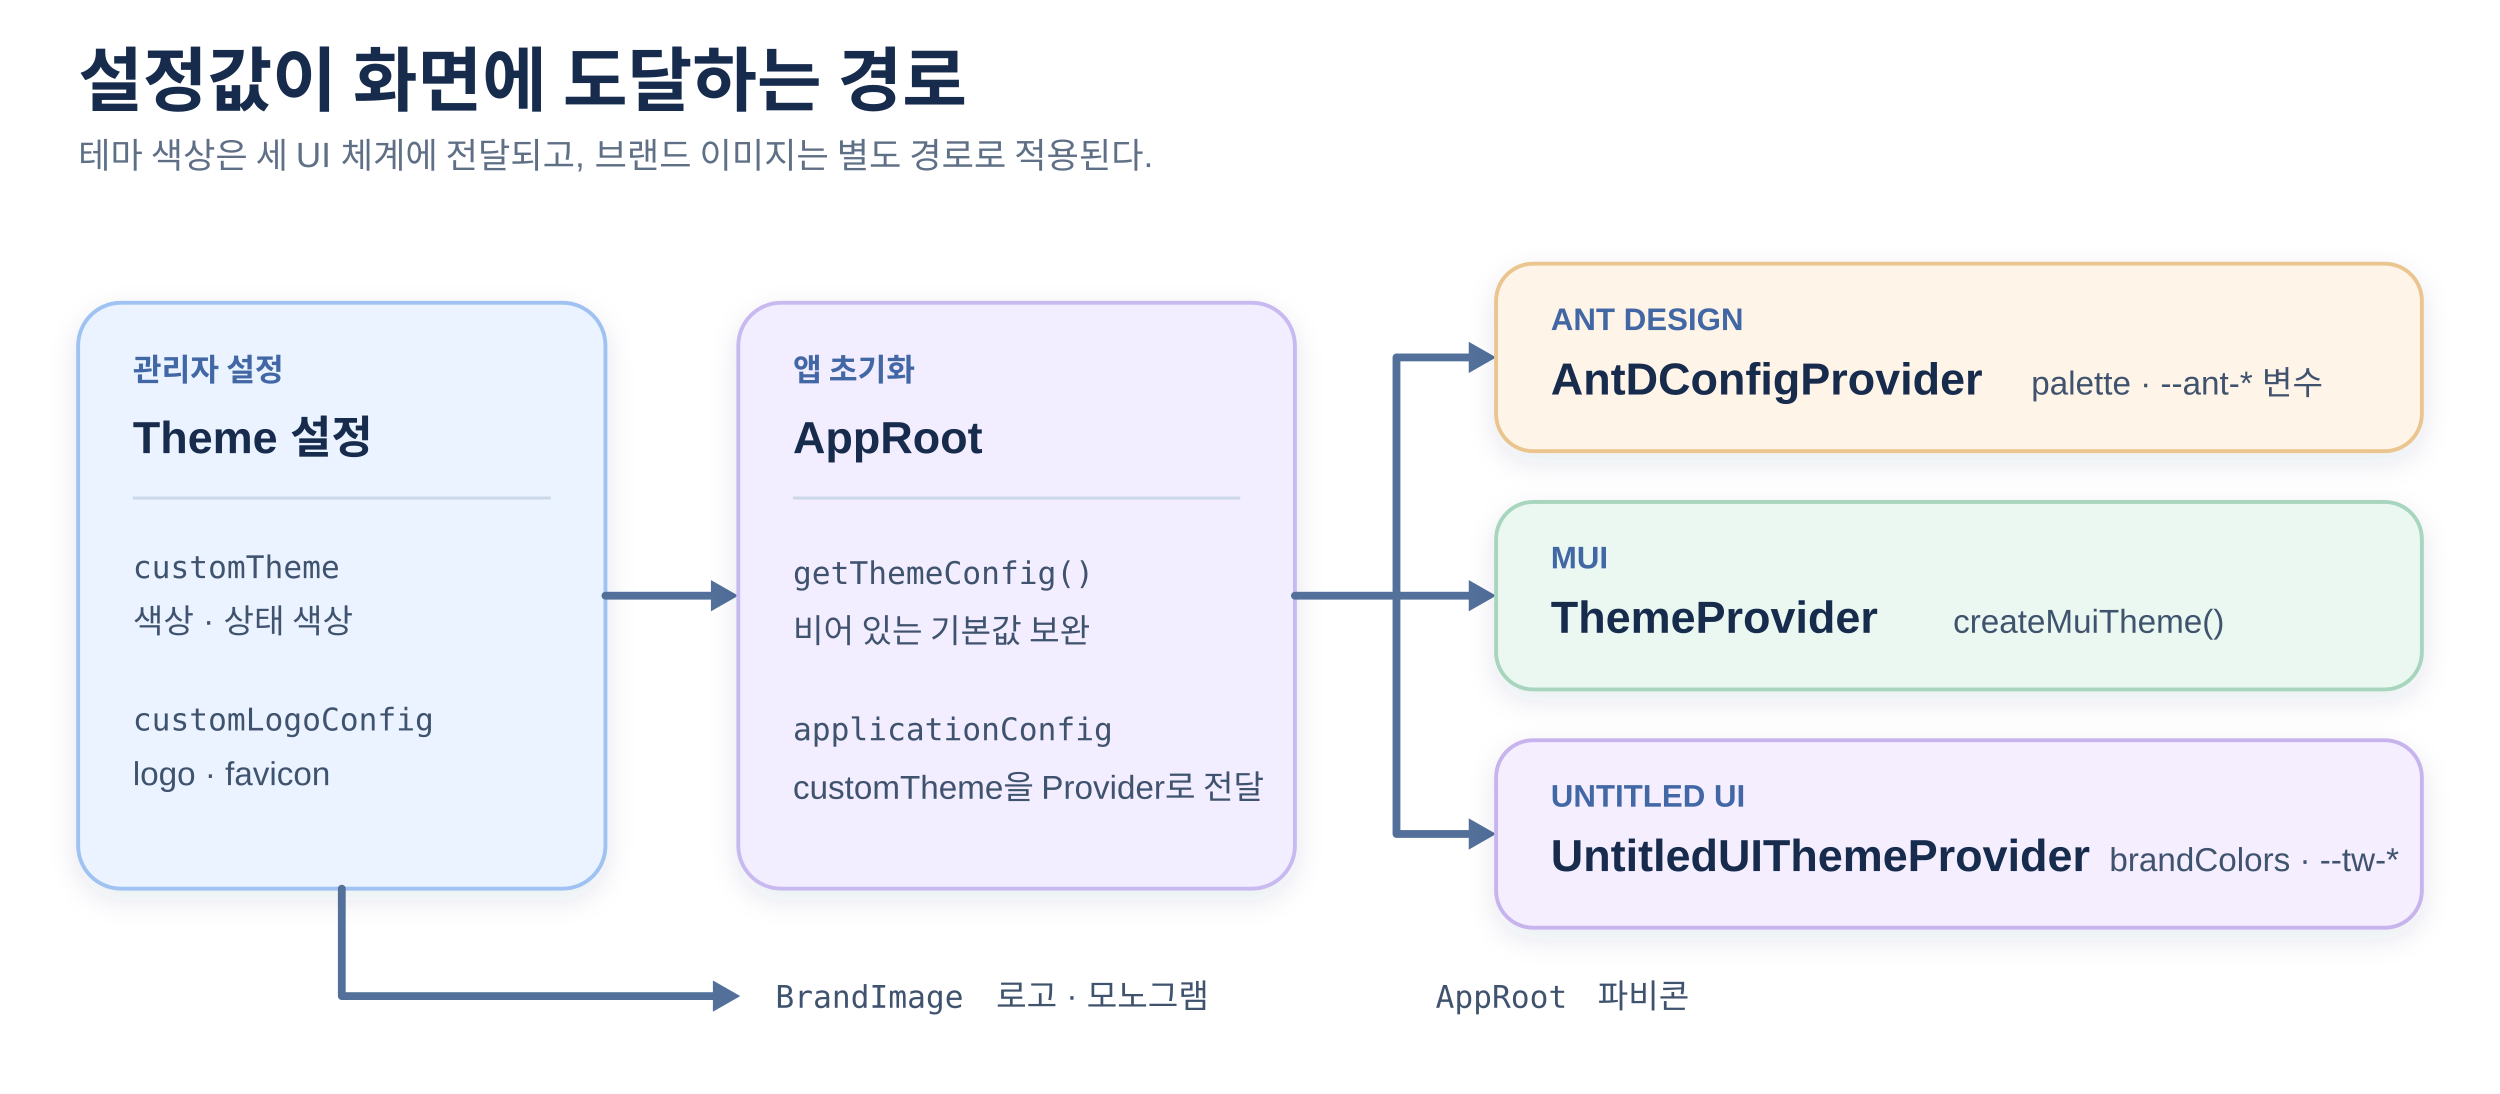
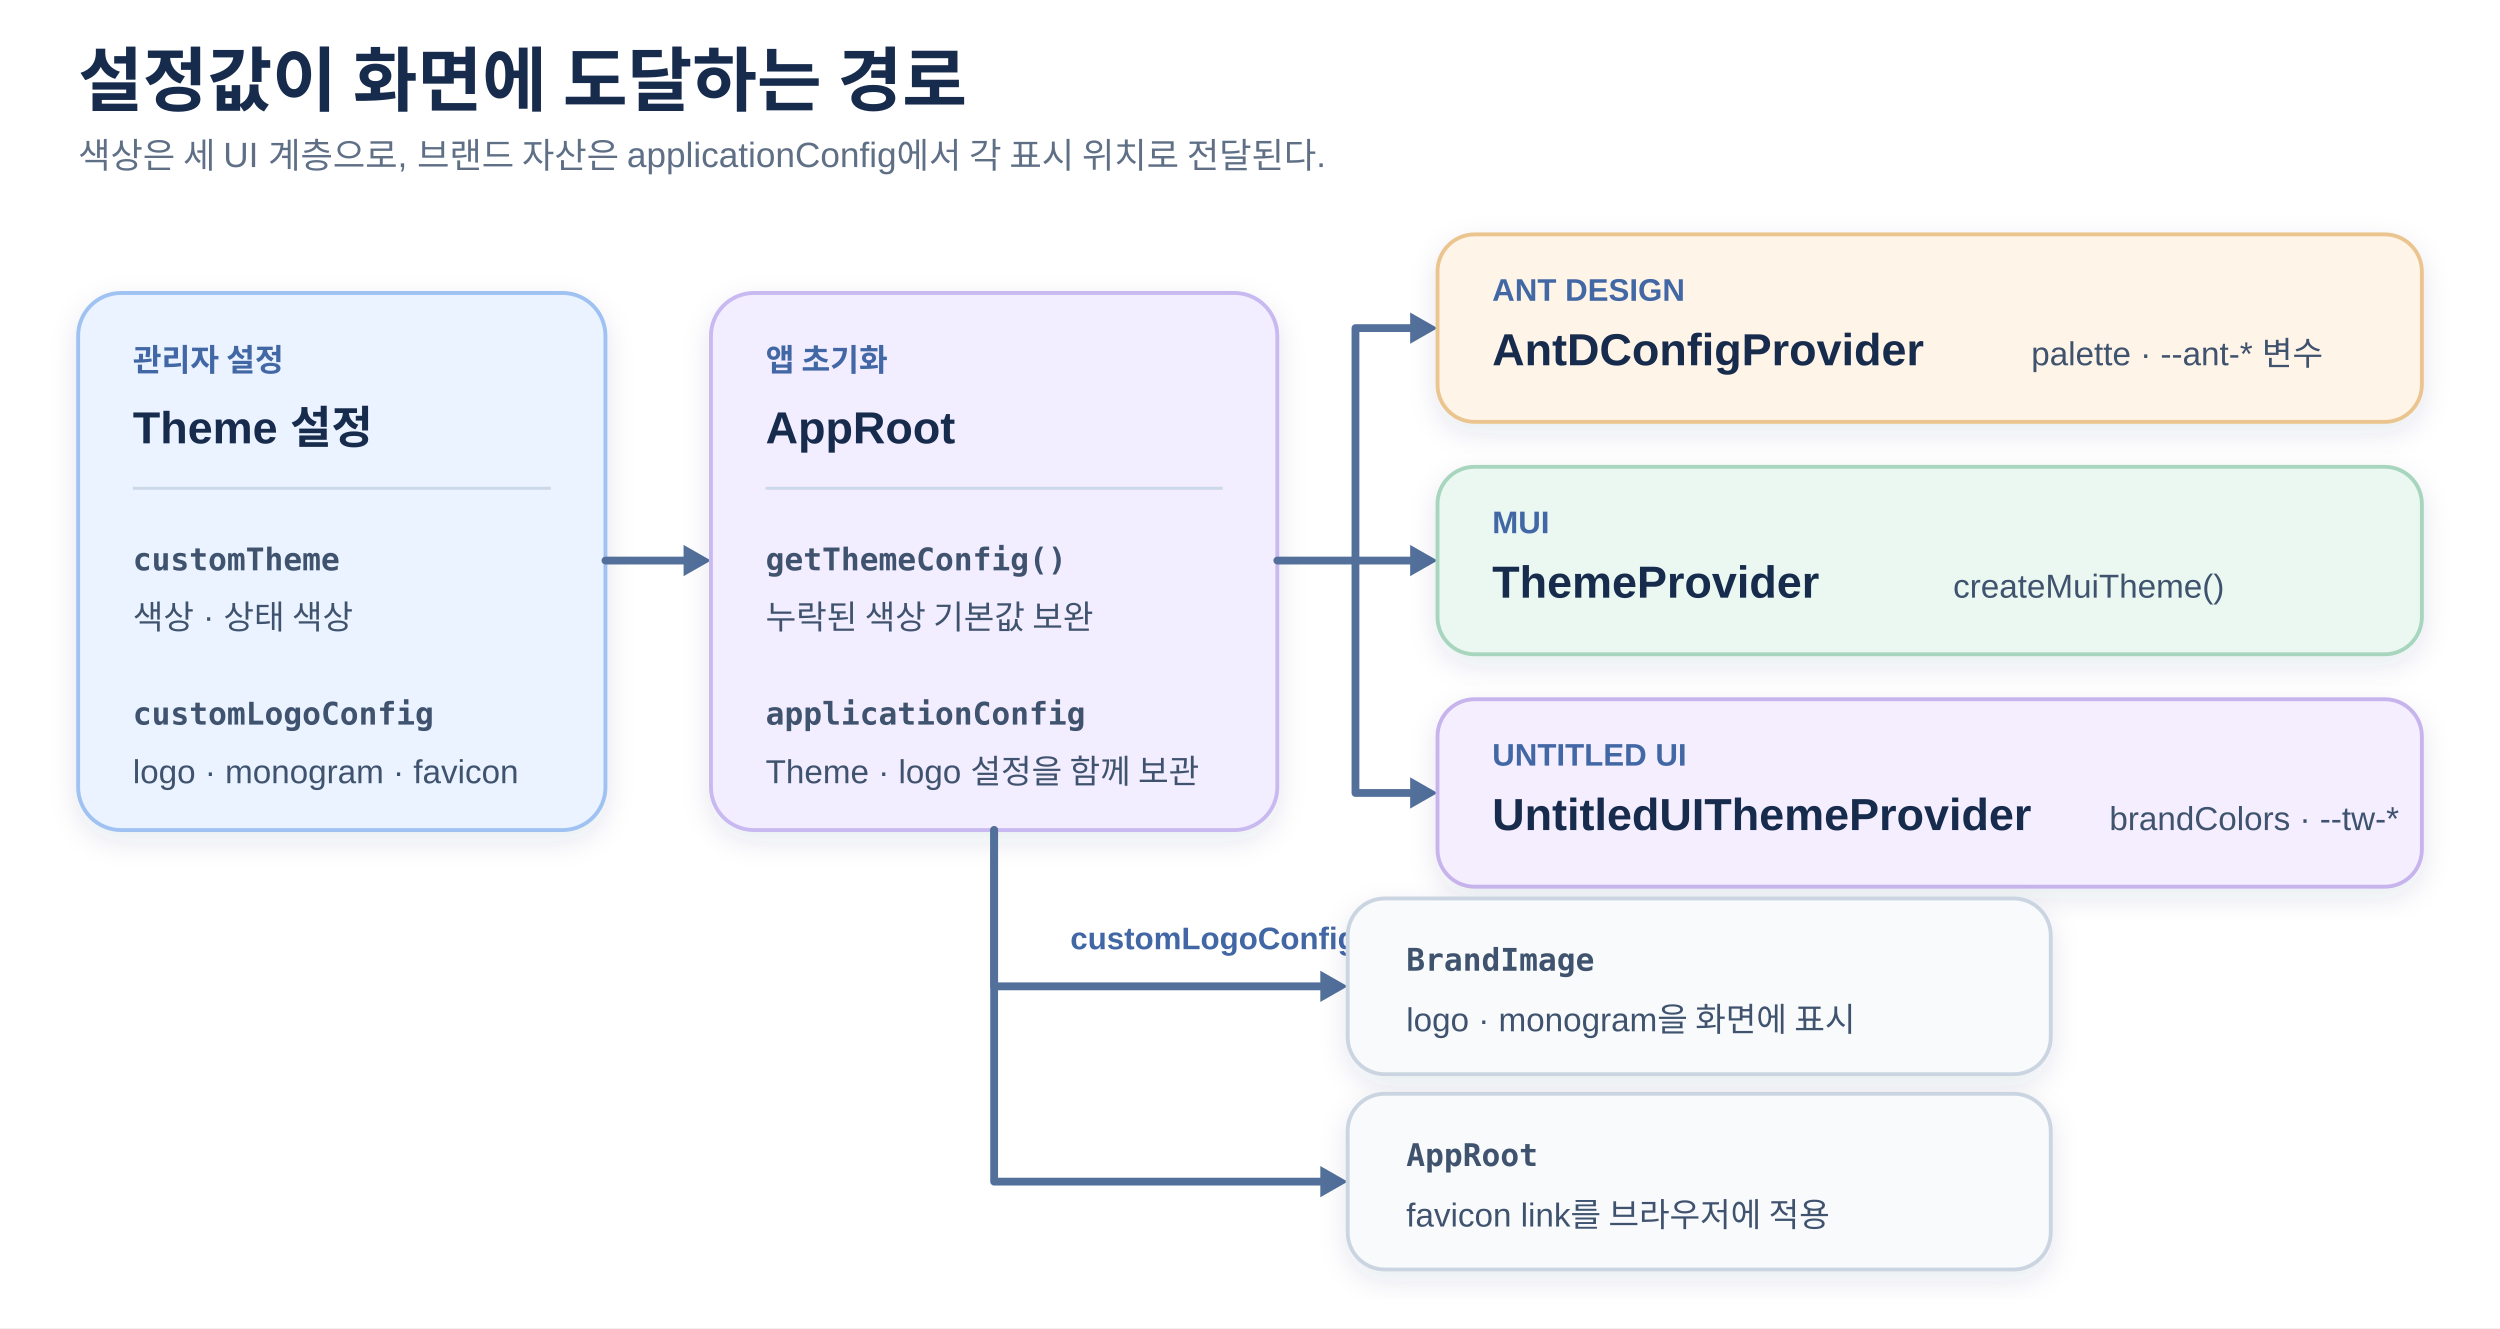
- <svg xmlns="http://www.w3.org/2000/svg" width="1280" height="560" viewBox="0 0 1280 560" role="img" aria-labelledby="title desc">
+ <svg xmlns="http://www.w3.org/2000/svg" width="1280" height="680" viewBox="0 0 1280 680" role="img" aria-labelledby="title desc">
  <defs>
-     <filter id="shadow" x="-15%" y="-15%" width="130%" height="140%">
+     <filter id="shadow" x="-12%" y="-15%" width="124%" height="132%">
      <feDropShadow dx="0" dy="5" stdDeviation="7" flood-color="#1E3A5F" flood-opacity="0.10" />
    </filter>
+     <style>
+       .title{font-family:'Apple SD Gothic Neo','Noto Sans KR','Helvetica Neue',Arial,sans-serif;font-size:36px;font-weight:700;fill:#172B4D}
+       .subtitle{font-family:'Apple SD Gothic Neo','Noto Sans KR','Helvetica Neue',Arial,sans-serif;font-size:18px;font-weight:500;fill:#5F6F86}
+       .label{font-family:'Apple SD Gothic Neo','Noto Sans KR','Helvetica Neue',Arial,sans-serif;font-size:16px;font-weight:700;fill:#4267A5}
+       .cardTitle{font-family:'Apple SD Gothic Neo','Noto Sans KR','Helvetica Neue',Arial,sans-serif;font-size:23px;font-weight:700;fill:#172B4D}
+       .body{font-family:'Apple SD Gothic Neo','Noto Sans KR','Helvetica Neue',Arial,sans-serif;font-size:17px;font-weight:500;fill:#40536E}
+       .mono{font-family:Menlo,Consolas,monospace;font-size:16px;font-weight:600;fill:#40536E}
+       .arrow{stroke:#52709A;stroke-width:4;stroke-linecap:round;stroke-linejoin:round;fill:none}
+       .divider{stroke:#CBD8EA;stroke-width:1.5}
+     </style>
  </defs>
-   <style>
-     .title{font-family:'Apple SD Gothic Neo','Noto Sans KR','Helvetica Neue',Arial,sans-serif;font-size:36px;font-weight:700;fill:#172B4D}
-     .subtitle{font-family:'Apple SD Gothic Neo','Noto Sans KR','Helvetica Neue',Arial,sans-serif;font-size:18px;font-weight:500;fill:#5F6F86}
-     .label{font-family:'Apple SD Gothic Neo','Noto Sans KR','Helvetica Neue',Arial,sans-serif;font-size:16px;font-weight:700;fill:#4267A5}
-     .cardTitle{font-family:'Apple SD Gothic Neo','Noto Sans KR','Helvetica Neue',Arial,sans-serif;font-size:23px;font-weight:700;fill:#172B4D}
-     .body{font-family:'Apple SD Gothic Neo','Noto Sans KR','Helvetica Neue',Arial,sans-serif;font-size:17px;font-weight:500;fill:#40536E}
-     .mono{font-family:Menlo,Consolas,monospace;font-size:16px;font-weight:500;fill:#40536E}
-     .arrow{stroke:#52709A;stroke-width:4;stroke-linecap:round;stroke-linejoin:round;fill:none}
-     .divider{stroke:#CBD8EA;stroke-width:1.5}
-   </style>
-   <rect width="1280" height="560" fill="#FFFFFF" />
+   <rect width="1280" height="680" fill="#FFFFFF" />
  <text class="title" x="40" y="54">설정값이 화면에 도달하는 경로</text>
-   <text class="subtitle" x="40" y="86">테마 색상은 세 UI 체계에 전달되고, 브랜드 이미지는 별도 경로로 적용된다.</text>
-   <rect x="40" y="155" width="270" height="300" rx="22" fill="#EAF3FF" stroke="#9FC2F2" stroke-width="2" filter="url(#shadow)" />
-   <text class="label" x="68" y="195">관리자 설정</text>
-   <text class="cardTitle" x="68" y="232">Theme 설정</text>
-   <line class="divider" x1="68" y1="255" x2="282" y2="255" />
-   <text class="mono" x="68" y="296">customTheme</text>
-   <text class="body" x="68" y="324">색상 · 상태 색상</text>
-   <text class="mono" x="68" y="374">customLogoConfig</text>
-   <text class="body" x="68" y="402">logo · favicon</text>
-   <path class="arrow" d="M310 305 H364" />
-   <polygon points="378,305 364,297 364,313" fill="#52709A" />
-   <rect x="378" y="155" width="285" height="300" rx="22" fill="#F2EDFF" stroke="#C9B9F1" stroke-width="2" filter="url(#shadow)" />
-   <text class="label" x="406" y="195" fill="#7357B7">앱 초기화</text>
-   <text class="cardTitle" x="406" y="232">AppRoot</text>
-   <line class="divider" x1="406" y1="255" x2="635" y2="255" />
-   <text class="mono" x="406" y="299">getThemeConfig()</text>
-   <text class="body" x="406" y="329">비어 있는 기본값 보완</text>
-   <text class="mono" x="406" y="379">applicationConfig</text>
-   <text class="body" x="406" y="409">customTheme을 Provider로 전달</text>
-   <path d="M663 305 H715 V183 H752" class="arrow" />
-   <polygon points="766,183 752,175 752,191" fill="#52709A" />
-   <path d="M715 305 H752" class="arrow" />
-   <polygon points="766,305 752,297 752,313" fill="#52709A" />
-   <path d="M715 305 V427 H752" class="arrow" />
-   <polygon points="766,427 752,419 752,435" fill="#52709A" />
-   <rect x="766" y="135" width="474" height="96" rx="19" fill="#FFF4E8" stroke="#EAC58F" stroke-width="2" filter="url(#shadow)" />
-   <text class="label" x="794" y="169" fill="#A96519">ANT DESIGN</text>
-   <text class="cardTitle" x="794" y="202">AntDConfigProvider</text>
-   <text class="body" x="1040" y="202">palette · --ant-* 변수</text>
-   <rect x="766" y="257" width="474" height="96" rx="19" fill="#EAF8F1" stroke="#A8D5BE" stroke-width="2" filter="url(#shadow)" />
-   <text class="label" x="794" y="291" fill="#327C5D">MUI</text>
-   <text class="cardTitle" x="794" y="324">ThemeProvider</text>
-   <text class="body" x="1000" y="324">createMuiTheme()</text>
-   <rect x="766" y="379" width="474" height="96" rx="19" fill="#F4EEFF" stroke="#C7B4ED" stroke-width="2" filter="url(#shadow)" />
-   <text class="label" x="794" y="413" fill="#7357B7">UNTITLED UI</text>
-   <text class="cardTitle" x="794" y="446">UntitledUIThemeProvider</text>
-   <text class="body" x="1080" y="446">brandColors · --tw-*</text>
-   <path class="arrow" d="M175 455 V510 H365" />
-   <polygon points="379,510 365,502 365,518" fill="#52709A" />
-   <text class="mono" x="397" y="516">BrandImage</text>
-   <text class="body" x="510" y="516">로고 · 모노그램</text>
-   <text class="mono" x="735" y="516">AppRoot</text>
-   <text class="body" x="818" y="516">파비콘</text>
+   <text class="subtitle" x="40" y="86">색상은 세 UI 계층으로, 브랜드 자산은 applicationConfig에서 각 표시 위치로 전달된다.</text>
+   <g filter="url(#shadow)">
+     <rect x="40" y="150" width="270" height="275" rx="22" fill="#EAF3FF" stroke="#9FC2F2" stroke-width="2" />
+   </g>
+   <text class="label" x="68" y="190">관리자 설정</text>
+   <text class="cardTitle" x="68" y="227">Theme 설정</text>
+   <line class="divider" x1="68" y1="250" x2="282" y2="250" />
+   <text class="mono" x="68" y="292">customTheme</text>
+   <text class="body" x="68" y="322">색상 · 상태 색상</text>
+   <text class="mono" x="68" y="371">customLogoConfig</text>
+   <text class="body" x="68" y="401">logo · monogram · favicon</text>
+   <path class="arrow" d="M310 287 H350" />
+   <polygon points="364,287 350,279 350,295" fill="#52709A" />
+   <g filter="url(#shadow)">
+     <rect x="364" y="150" width="290" height="275" rx="22" fill="#F2EDFF" stroke="#C9B9F1" stroke-width="2" />
+   </g>
+   <text class="label" x="392" y="190" fill="#7357B7">앱 초기화</text>
+   <text class="cardTitle" x="392" y="227">AppRoot</text>
+   <line class="divider" x1="392" y1="250" x2="626" y2="250" />
+   <text class="mono" x="392" y="292">getThemeConfig()</text>
+   <text class="body" x="392" y="322">누락된 색상 기본값 보완</text>
+   <text class="mono" x="392" y="371">applicationConfig</text>
+   <text class="body" x="392" y="401">Theme · logo 설정을 함께 보관</text>
+   <path class="arrow" d="M654 287 H694 V168 H722" />
+   <polygon points="736,168 722,160 722,176" fill="#52709A" />
+   <path class="arrow" d="M694 287 H722" />
+   <polygon points="736,287 722,279 722,295" fill="#52709A" />
+   <path class="arrow" d="M694 287 V406 H722" />
+   <polygon points="736,406 722,398 722,414" fill="#52709A" />
+   <g filter="url(#shadow)">
+     <rect x="736" y="120" width="504" height="96" rx="19" fill="#FFF4E8" stroke="#EAC58F" stroke-width="2" />
+   </g>
+   <text class="label" x="764" y="154" fill="#A96519">ANT DESIGN</text>
+   <text class="cardTitle" x="764" y="187">AntDConfigProvider</text>
+   <text class="body" x="1040" y="187">palette · --ant-* 변수</text>
+   <g filter="url(#shadow)">
+     <rect x="736" y="239" width="504" height="96" rx="19" fill="#EAF8F1" stroke="#A8D5BE" stroke-width="2" />
+   </g>
+   <text class="label" x="764" y="273" fill="#327C5D">MUI</text>
+   <text class="cardTitle" x="764" y="306">ThemeProvider</text>
+   <text class="body" x="1000" y="306">createMuiTheme()</text>
+   <g filter="url(#shadow)">
+     <rect x="736" y="358" width="504" height="96" rx="19" fill="#F4EEFF" stroke="#C7B4ED" stroke-width="2" />
+   </g>
+   <text class="label" x="764" y="392" fill="#7357B7">UNTITLED UI</text>
+   <text class="cardTitle" x="764" y="425">UntitledUIThemeProvider</text>
+   <text class="body" x="1080" y="425">brandColors · --tw-*</text>
+   <path class="arrow" d="M509 425 V505 H676" />
+   <polygon points="690,505 676,497 676,513" fill="#52709A" />
+   <path class="arrow" d="M509 425 V605 H676" />
+   <polygon points="690,605 676,597 676,613" fill="#52709A" />
+   <text class="label" x="548" y="486" fill="#7357B7">customLogoConfig</text>
+   <g filter="url(#shadow)">
+     <rect x="690" y="460" width="360" height="90" rx="19" fill="#F8FAFC" stroke="#CBD5E1" stroke-width="2" />
+   </g>
+   <text class="mono" x="720" y="497">BrandImage</text>
+   <text class="body" x="720" y="528">logo · monogram을 화면에 표시</text>
+   <g filter="url(#shadow)">
+     <rect x="690" y="560" width="360" height="90" rx="19" fill="#F8FAFC" stroke="#CBD5E1" stroke-width="2" />
+   </g>
+   <text class="mono" x="720" y="597">AppRoot</text>
+   <text class="body" x="720" y="628">favicon link를 브라우저에 적용</text>
</svg>
